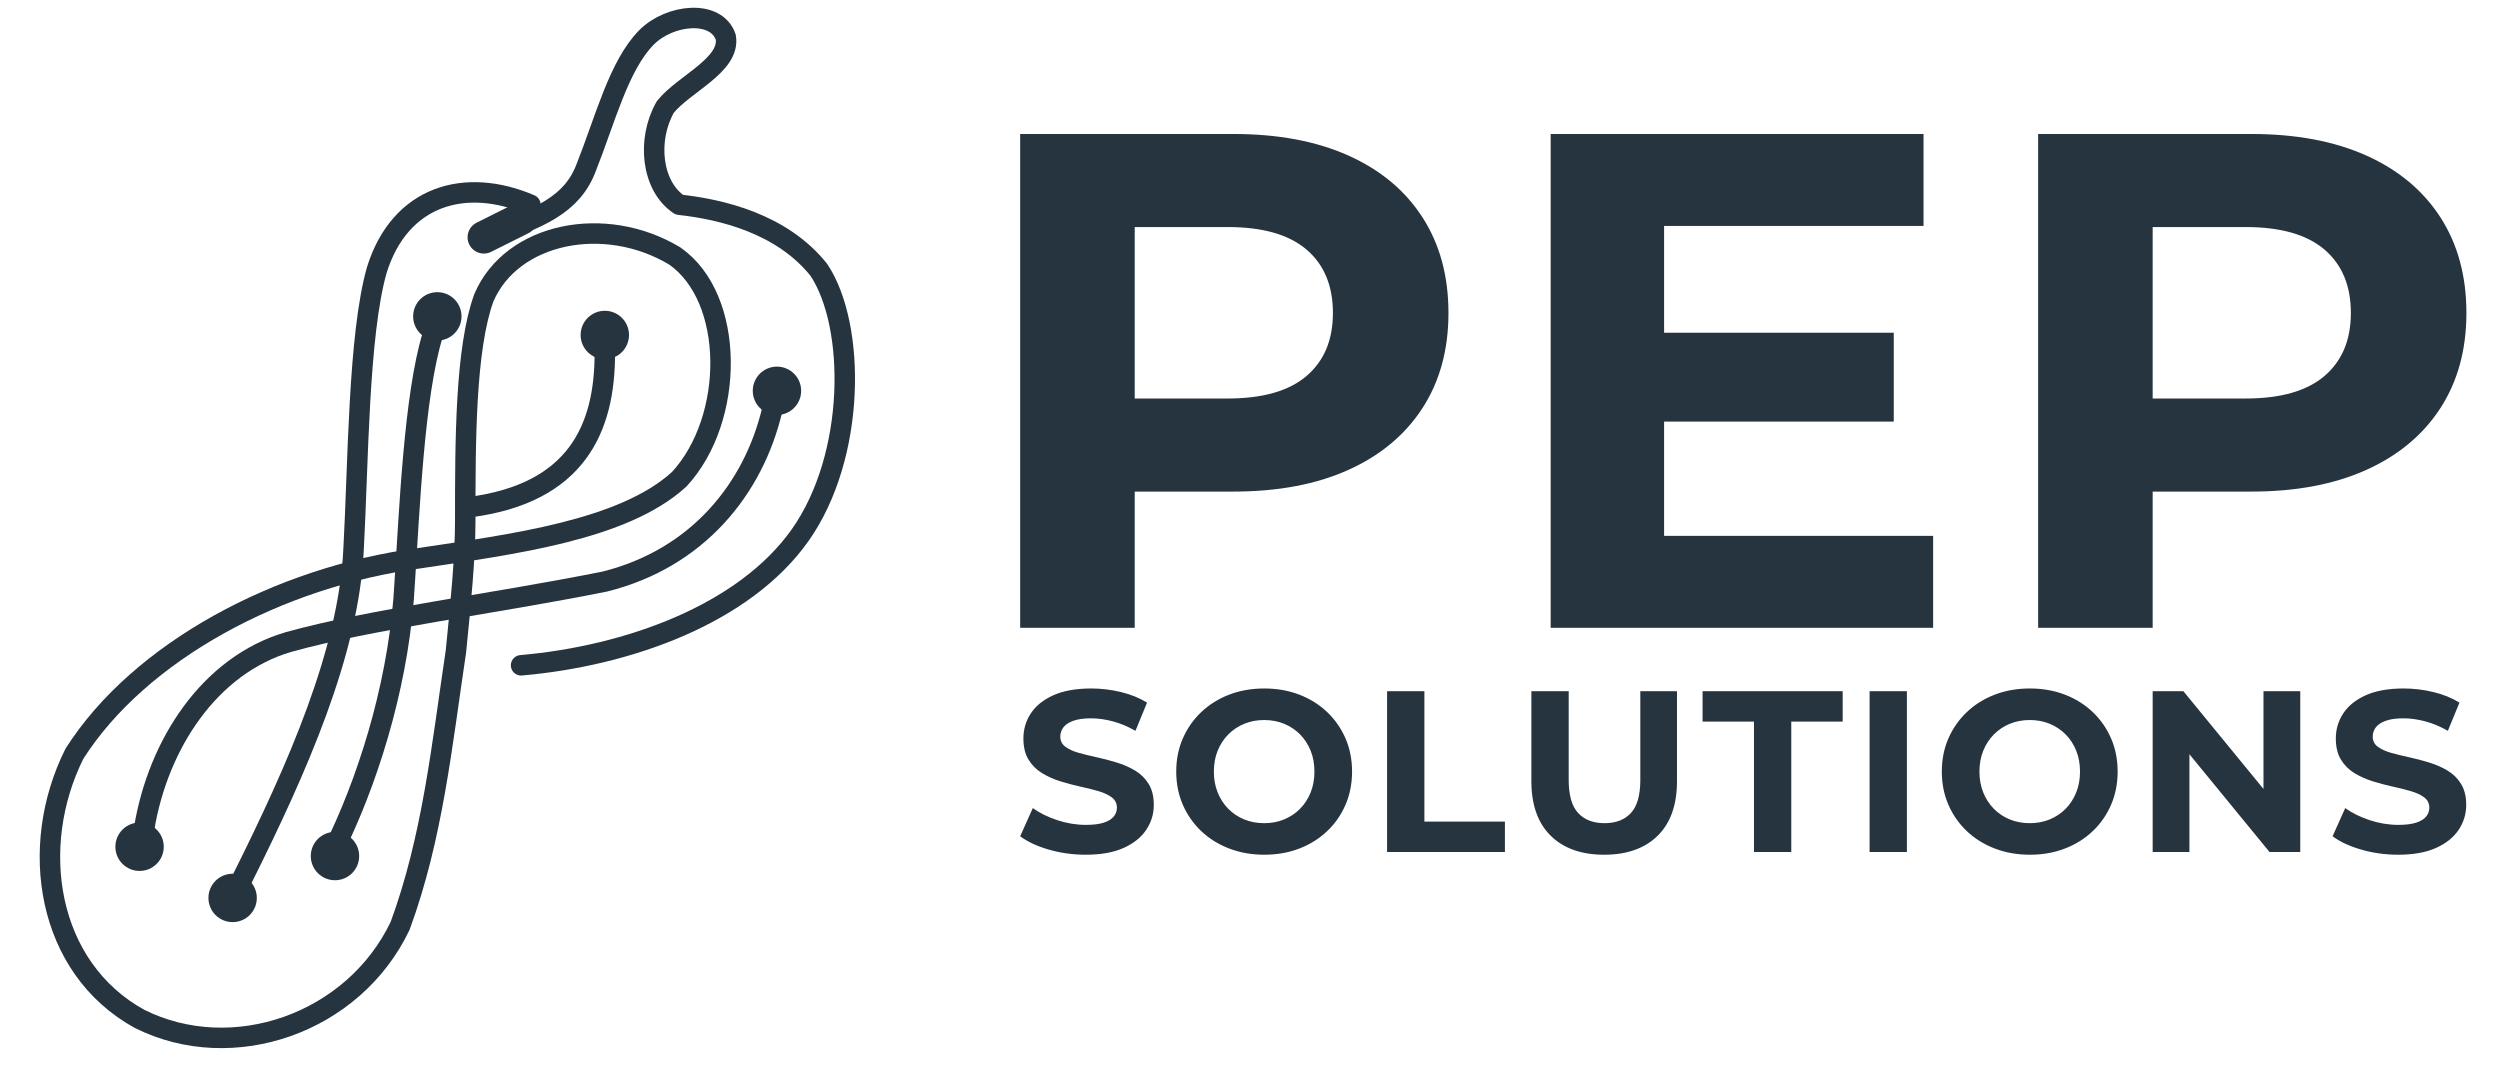
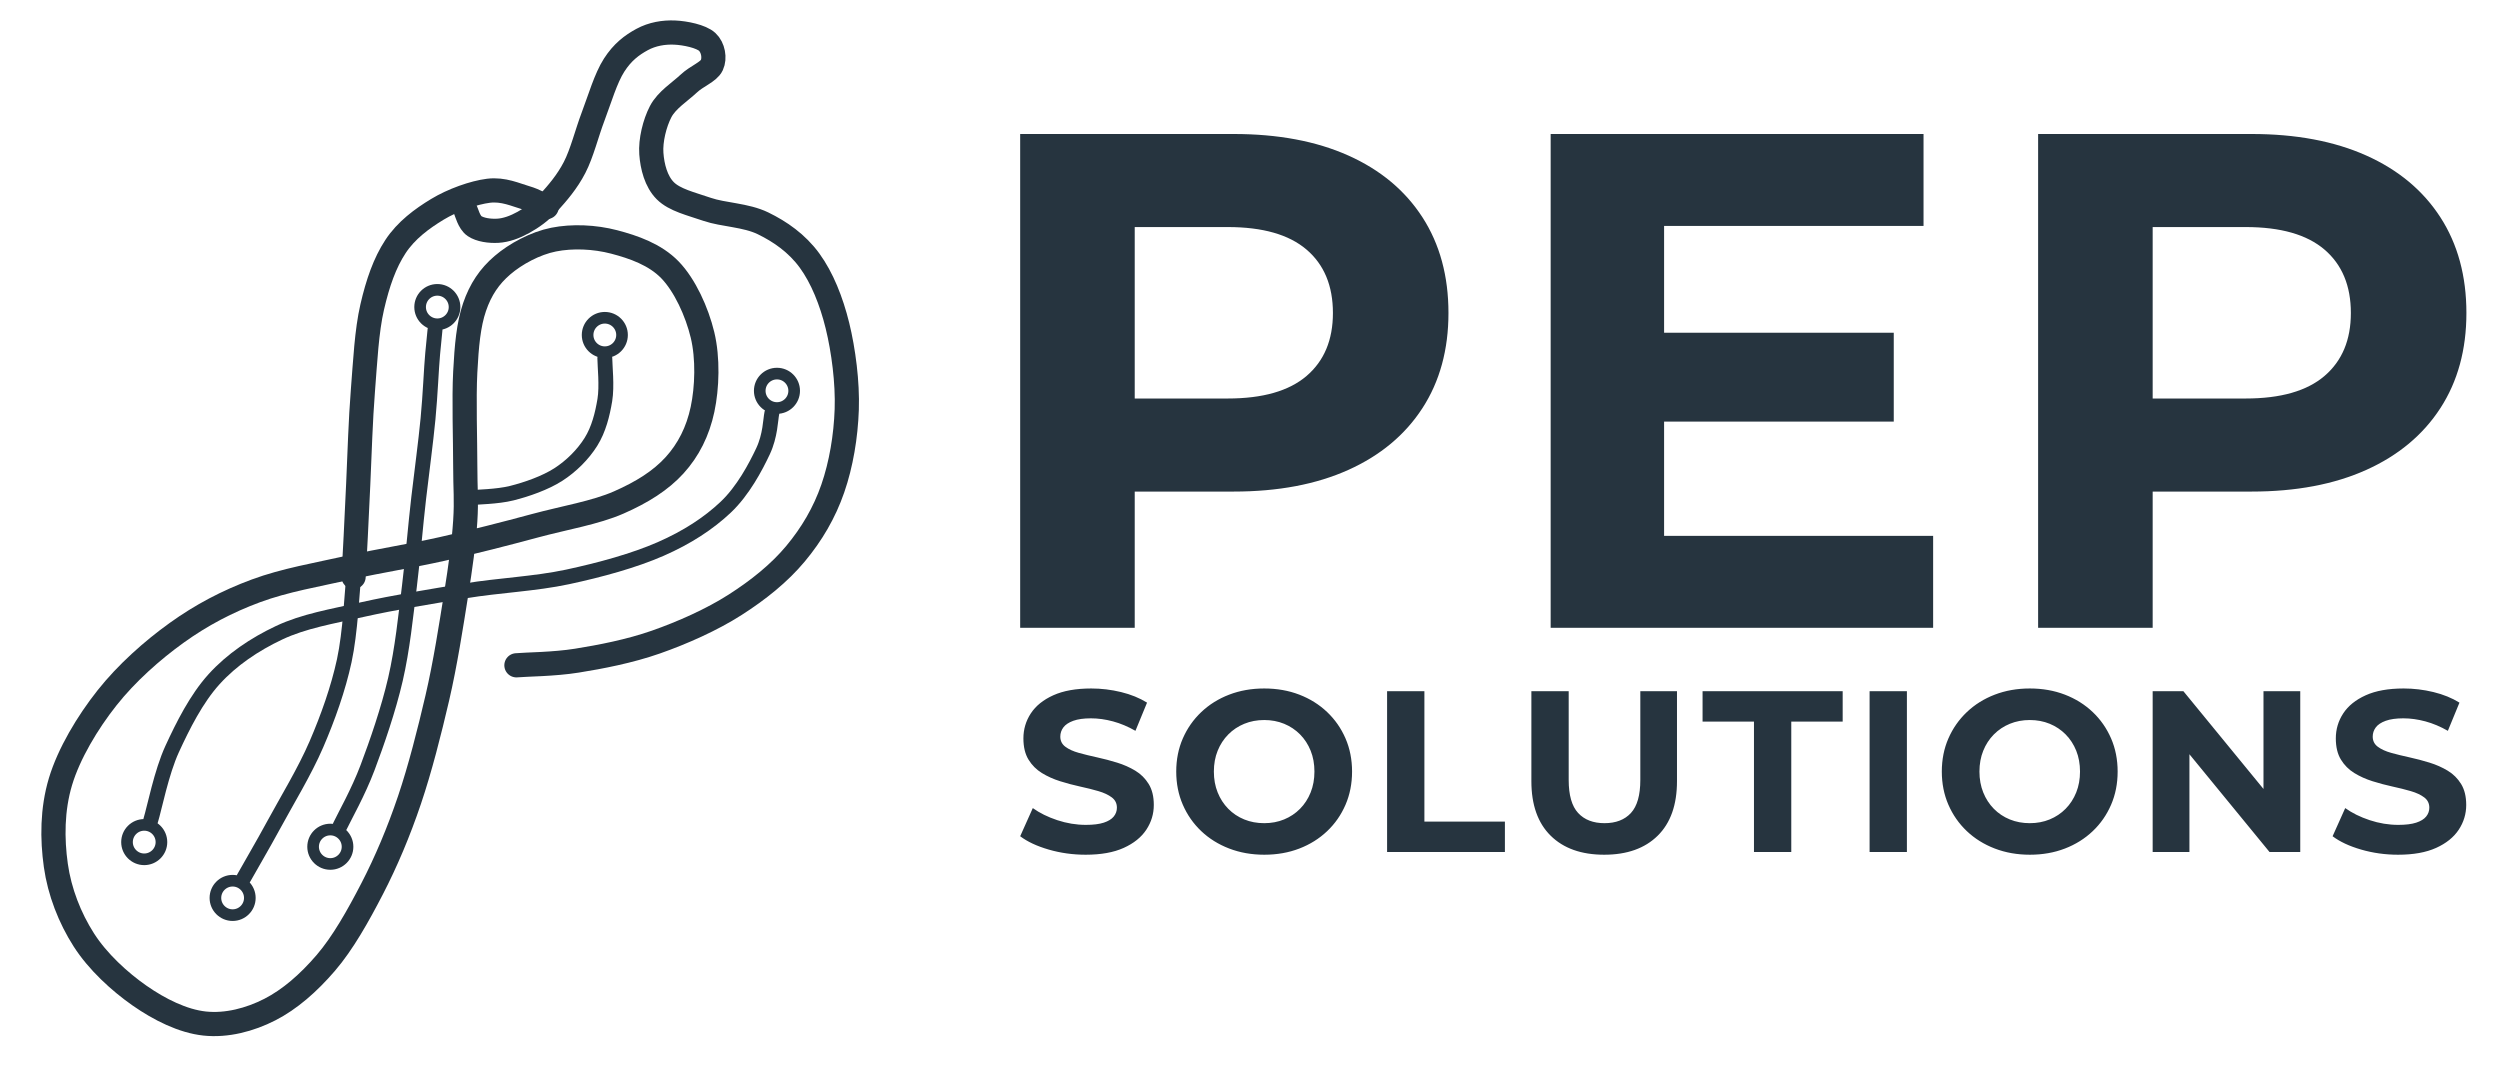
<svg xmlns="http://www.w3.org/2000/svg" viewBox="0 0 446 192" fill="none" stroke-linecap="round" stroke-linejoin="round">
  <g transform="translate(0 0) scale(0.83)">
-     <g stroke="#26343F" stroke-width="4.4">
-       <path d="M100 112 C100 95 100 75 104 64 C110 50 130 46 145 55 C158 64 158 90 146 103 C134 114 110 117 90 120 C60 124 30 140 16 162 C6 182 10 208 30 219 C50 229 76 220 86 199 C93 180 95 160 98 140 C99 130 100 120 100 112 Z" />
-       <path d="M114 44 C100 38 86 42 81 58 C77 72 77 100 76 118 C75 140 64 165 52 189" />
-       <path d="M112 143 C135 141 160 132 172 115 C184 98 184 70 176 58 C168 48 155 45 146 44 C140 40 139 30 143 23 C147 18 157 14 156 8 C154 2 144 3 139 8 C133 14 130 26 126 36 C123 44 116 47 104 51" />
-       <path stroke-width="7" d="M112 47 L104 51" />
-       <path d="M93 72 C89 85 88 110 87 125 C86 145 80 165 73 180" />
-       <path d="M166 88 C162 105 150 120 130 125 C105 130 80 133 62 138 C45 143 34 160 31 178" />
-       <path d="M130 76 C130 92 124 106 101 109" />
+     <g stroke="#26343F" stroke-width="5.2" data-spesse="1">
+       <path d="M100 100 C100 94.7 99.7 85.7 100 80 C100.3 74.3 100.7 69.8 102 66 C103.3 62.2 105.2 59.4 108 57 C110.8 54.6 115 52.3 119 51.5 C123 50.7 127.8 50.9 132 52 C136.2 53.1 140.8 54.7 144 58 C147.2 61.3 149.8 67 151 72 C152.2 77 152 83.3 151 88 C150 92.7 148 96.7 145 100 C142 103.3 138 105.8 133 108 C128 110.2 121.3 111.3 115 113 C108.7 114.7 101.7 116.5 95 118 C88.3 119.5 81.7 120.5 75 122 C68.3 123.5 61.2 124.7 55 127 C48.8 129.3 43.3 132.2 38 136 C32.7 139.8 27.2 144.7 23 150 C18.8 155.3 14.8 162 13 168 C11.2 174 11.2 180.3 12 186 C12.8 191.7 15 197.3 18 202 C21 206.7 25.7 211 30 214 C34.3 217 39.3 219.5 44 220 C48.7 220.5 53.7 219.2 58 217 C62.3 214.8 66.3 211.3 70 207 C73.7 202.7 77 196.8 80 191 C83 185.2 85.7 178.8 88 172 C90.3 165.2 92.3 157.3 94 150 C95.7 142.7 97 134.3 98 128 C99 121.7 99.7 116.7 100 112 C100.3 107.3 100 105.3 100 100 Z" />
+       <path d="M76 124 C76.2 120.7 76.7 110.7 77 104 C77.3 97.3 77.5 90.3 78 84 C78.5 77.7 78.8 71.2 80 66 C81.2 60.8 82.7 56.5 85 53 C87.3 49.5 90.7 47 94 45 C97.3 43 101.8 41.4 105 41 C108.2 40.6 110.9 41.9 113 42.5 C115.1 43.1 116.8 44.2 117.5 44.5" />
+       <path d="M100 45 C100.3 45.6 100.8 47.8 102 48.6 C103.2 49.4 105.2 49.7 107 49.6 C108.8 49.5 110.7 48.8 112.5 47.8 C114.3 46.8 116.2 45.5 118 43.5 C119.8 41.5 121.9 39.1 123.5 36 C125.1 32.9 126.1 28.7 127.5 25 C128.9 21.3 130.2 16.8 132 14 C133.8 11.2 135.8 9.7 138 8.5 C140.2 7.3 142.7 6.9 145 7 C147.3 7.1 150.7 7.8 152 9 C153.3 10.2 153.7 12.5 153 14 C152.3 15.5 149.8 16.3 148 18 C146.2 19.7 143.3 21.5 142 24 C140.7 26.5 139.8 30.2 140 33 C140.2 35.8 141 39 143 41 C145 43 148.5 43.8 152 45 C155.5 46.2 160.3 46.2 164 48 C167.7 49.8 171.3 52.3 174 56 C176.7 59.7 178.7 64.7 180 70 C181.3 75.3 182.2 82.2 182 88 C181.8 93.8 180.8 99.8 179 105 C177.2 110.2 174.5 114.8 171 119 C167.5 123.2 163 126.8 158 130 C153 133.2 146.7 136 141 138 C135.3 140 129 141.2 124 142 C119 142.8 113.2 142.8 111 143" />
    </g>
-     <g fill="#26343F" stroke="none" data-nodi="1">
-       <circle cx="94" cy="68" r="5.2" />
-       <circle cx="130" cy="72" r="5.2" />
-       <circle cx="167" cy="84" r="5.2" />
-       <circle cx="30" cy="182" r="5.2" />
-       <circle cx="50" cy="193" r="5.2" />
-       <circle cx="72" cy="184" r="5.2" />
+     <g stroke="#26343F" stroke-width="3.2" data-piste="1">
+       <path d="M93.5 70.9 C93.4 71.8 93.3 72.8 93 76 C92.7 79.2 92.5 84.8 92 90 C91.5 95.2 90.7 101 90 107 C89.3 113 88.8 119.5 88 126 C87.2 132.5 86.5 139.5 85 146 C83.5 152.5 81 159.7 79 165 C77 170.3 74.1 175.4 73.1 177.5" />
+       <path d="M165.9 88.8 C165.6 90.2 165.6 93.6 164 97 C162.4 100.4 159.7 105.5 156 109 C152.3 112.5 147.7 115.5 142 118 C136.3 120.5 129 122.5 122 124 C115 125.5 107.3 125.8 100 127 C92.7 128.2 84.7 129.5 78 131 C71.3 132.5 65.3 133.5 60 136 C54.7 138.5 49.8 141.8 46 146 C42.2 150.2 39.3 156 37 161 C34.7 166 33.2 173.7 32.4 176.3" />
+       <path d="M130 77 C130 78.5 130.5 83 130 86 C129.5 89 128.7 92.3 127 95 C125.3 97.7 122.8 100.2 120 102 C117.2 103.8 113.2 105.2 110 106 C106.8 106.8 102.5 106.8 101 107" />
+       <path d="M76 124 C75.7 127 75.3 136 74 142 C72.7 148 70.5 154.2 68 160 C65.5 165.8 61.6 172.2 59 177 C56.4 181.8 53.5 186.7 52.4 188.7" />
+     </g>
+     <g stroke="#26343F" stroke-width="2.5" data-nodi="1">
+       <circle cx="94" cy="66" r="3.7" />
+       <circle cx="167" cy="84" r="3.7" />
+       <circle cx="130" cy="72" r="3.7" />
+       <circle cx="31" cy="181" r="3.7" />
+       <circle cx="50" cy="193" r="3.7" />
+       <circle cx="71" cy="182" r="3.7" />
    </g>
  </g>
  <g fill="#26343F">
    <path transform="translate(171.56 112.00) scale(0.12585)" d="M82.946 0.0V-700.0H385.552Q479.932 -700.0 548.113 -669.509Q616.294 -639.017 653.183 -581.931Q690.071 -524.844 690.071 -446.258Q690.071 -368.275 653.183 -311.387Q616.294 -254.499 548.113 -223.809Q479.932 -193.119 385.552 -193.119H172.915L245.331 -265.759V0.0ZM245.331 -248.207 172.915 -325.037H377.19Q451.533 -325.037 488.911 -356.993Q526.289 -388.949 526.289 -446.258Q526.289 -504.17 488.911 -536.126Q451.533 -568.082 377.19 -568.082H172.915L245.331 -644.912ZM834.946 0.0V-700.0H1363.518V-569.669H995.745V-130.331H1377.122V0.0ZM983.969 -292.326V-418.277H1321.312V-292.326ZM1525.946 0.0V-700.0H1828.552Q1922.932 -700.0 1991.113 -669.509Q2059.294 -639.017 2096.183 -581.931Q2133.071 -524.844 2133.071 -446.258Q2133.071 -368.275 2096.183 -311.387Q2059.294 -254.499 1991.113 -223.809Q1922.932 -193.119 1828.552 -193.119H1615.915L1688.331 -265.759V0.0ZM1688.331 -248.207 1615.915 -325.037H1820.19Q1894.533 -325.037 1931.911 -356.993Q1969.289 -388.949 1969.289 -446.258Q1969.289 -504.17 1931.911 -536.126Q1894.533 -568.082 1820.19 -568.082H1615.915L1688.331 -644.912Z" />
    <path transform="translate(180.85 152.00) scale(0.04099)" d="M313.173 11.776Q229.397 11.776 152.224 -10.637Q75.051 -33.051 28.085 -68.671L82.966 -191.192Q127.535 -159.175 189.337 -138.658Q251.139 -118.141 313.966 -118.141Q362.448 -118.141 391.904 -127.77Q421.36 -137.399 435.187 -154.347Q449.014 -171.294 449.014 -192.949Q449.014 -221.0 426.808 -237.732Q404.601 -254.465 368.592 -264.982Q332.584 -275.499 289.17 -284.904Q245.757 -294.309 202.145 -308.007Q158.533 -321.706 122.524 -343.8Q86.516 -365.895 64.309 -402.188Q42.102 -438.482 42.102 -494.482Q42.102 -554.051 74.378 -603.327Q106.654 -652.603 172.215 -682.19Q237.776 -711.776 337.329 -711.776Q402.898 -711.776 467.071 -696.173Q531.243 -680.569 580.209 -650.173L529.725 -527.445Q481.346 -555.255 431.94 -568.557Q382.535 -581.859 335.932 -581.859Q288.657 -581.859 259.003 -571.031Q229.348 -560.204 216.021 -542.36Q202.694 -524.516 202.694 -502.258Q202.694 -474.603 224.9 -458.069Q247.107 -441.535 283.116 -431.518Q319.124 -421.501 362.736 -411.993Q406.348 -402.484 449.762 -389.088Q493.175 -375.691 529.184 -353.898Q565.192 -332.105 587.399 -296.01Q609.606 -259.915 609.606 -204.915Q609.606 -146.346 577.028 -97.069Q544.45 -47.793 478.786 -18.009Q413.122 11.776 313.173 11.776ZM1090.519 11.776Q1007.866 11.776 937.648 -15.224Q867.431 -42.224 815.939 -91.12Q764.448 -140.017 735.853 -205.953Q707.258 -271.888 707.258 -350.187Q707.258 -428.486 735.854 -494.149Q764.45 -559.813 816.017 -608.882Q867.584 -657.95 937.565 -684.863Q1007.546 -711.776 1090.19 -711.776Q1173.173 -711.776 1242.811 -684.971Q1312.449 -658.165 1363.887 -609.291Q1415.326 -560.416 1443.922 -494.544Q1472.518 -428.673 1472.518 -350.127Q1472.518 -271.581 1443.923 -205.497Q1415.329 -139.414 1363.889 -90.624Q1312.449 -41.835 1242.811 -15.029Q1173.173 11.776 1090.519 11.776ZM1090.172 -125.521Q1137.068 -125.521 1176.776 -141.835Q1216.483 -158.148 1246.085 -188.101Q1275.686 -218.054 1292.211 -259.183Q1308.737 -300.313 1308.737 -350.182Q1308.737 -400.051 1292.279 -440.947Q1275.821 -481.843 1246.191 -511.829Q1216.561 -541.815 1176.832 -558.147Q1137.104 -574.479 1090.208 -574.479Q1043.312 -574.479 1003.425 -558.127Q963.538 -541.776 933.804 -511.754Q904.07 -481.732 887.555 -440.789Q871.039 -399.846 871.039 -350.199Q871.039 -300.552 887.527 -259.423Q904.014 -218.293 933.698 -188.131Q963.382 -157.969 1003.329 -141.745Q1043.276 -125.521 1090.172 -125.521ZM1624.946 0.0V-700.0H1787.331V-132.314H2137.725V0.0ZM2569.81 11.776Q2420.878 11.776 2336.912 -71.0Q2252.946 -153.776 2252.946 -308.363V-700.0H2415.331V-313.552Q2415.331 -214.243 2456.399 -169.882Q2497.467 -125.521 2571.207 -125.521Q2645.343 -125.521 2686.213 -169.882Q2727.082 -214.243 2727.082 -313.552V-700.0H2886.674V-308.363Q2886.674 -153.776 2802.708 -71.0Q2718.742 11.776 2569.81 11.776ZM3221.706 0.0V-567.686H2998.0V-700H3607.796V-567.686H3384.09V0.0ZM3724.946 0.0V-700.0H3887.331V0.0ZM4422.519 11.776Q4339.866 11.776 4269.648 -15.224Q4199.431 -42.224 4147.939 -91.12Q4096.448 -140.017 4067.853 -205.953Q4039.258 -271.888 4039.258 -350.187Q4039.258 -428.486 4067.854 -494.149Q4096.45 -559.813 4148.017 -608.882Q4199.584 -657.95 4269.565 -684.863Q4339.546 -711.776 4422.19 -711.776Q4505.173 -711.776 4574.811 -684.971Q4644.449 -658.165 4695.887 -609.291Q4747.326 -560.416 4775.922 -494.544Q4804.518 -428.673 4804.518 -350.127Q4804.518 -271.581 4775.923 -205.497Q4747.329 -139.414 4695.889 -90.624Q4644.449 -41.835 4574.811 -15.029Q4505.173 11.776 4422.519 11.776ZM4422.172 -125.521Q4469.068 -125.521 4508.776 -141.835Q4548.483 -158.148 4578.085 -188.101Q4607.686 -218.054 4624.211 -259.183Q4640.737 -300.313 4640.737 -350.182Q4640.737 -400.051 4624.279 -440.947Q4607.821 -481.843 4578.191 -511.829Q4548.561 -541.815 4508.832 -558.147Q4469.104 -574.479 4422.208 -574.479Q4375.312 -574.479 4335.425 -558.127Q4295.538 -541.776 4265.804 -511.754Q4236.07 -481.732 4219.555 -440.789Q4203.039 -399.846 4203.039 -350.199Q4203.039 -300.552 4219.527 -259.423Q4236.014 -218.293 4265.698 -188.131Q4295.382 -157.969 4335.329 -141.745Q4375.276 -125.521 4422.172 -125.521ZM4956.946 0.0V-700.0H5090.606L5503.929 -195.558H5439.272V-700.0H5599.277V0.0H5465.618L5052.294 -504.442H5116.952V0.0ZM6025.173 11.776Q5941.397 11.776 5864.224 -10.637Q5787.051 -33.051 5740.085 -68.671L5794.966 -191.192Q5839.535 -159.175 5901.337 -138.658Q5963.139 -118.141 6025.966 -118.141Q6074.448 -118.141 6103.904 -127.77Q6133.36 -137.399 6147.187 -154.347Q6161.014 -171.294 6161.014 -192.949Q6161.014 -221.0 6138.808 -237.732Q6116.601 -254.465 6080.592 -264.982Q6044.584 -275.499 6001.17 -284.904Q5957.757 -294.309 5914.145 -308.007Q5870.533 -321.706 5834.524 -343.8Q5798.516 -365.895 5776.309 -402.188Q5754.102 -438.482 5754.102 -494.482Q5754.102 -554.051 5786.378 -603.327Q5818.654 -652.603 5884.215 -682.19Q5949.776 -711.776 6049.329 -711.776Q6114.898 -711.776 6179.071 -696.173Q6243.243 -680.569 6292.209 -650.173L6241.725 -527.445Q6193.346 -555.255 6143.94 -568.557Q6094.535 -581.859 6047.932 -581.859Q6000.657 -581.859 5971.003 -571.031Q5941.348 -560.204 5928.021 -542.36Q5914.694 -524.516 5914.694 -502.258Q5914.694 -474.603 5936.9 -458.069Q5959.107 -441.535 5995.116 -431.518Q6031.124 -421.501 6074.736 -411.993Q6118.348 -402.484 6161.762 -389.088Q6205.175 -375.691 6241.184 -353.898Q6277.192 -332.105 6299.399 -296.01Q6321.606 -259.915 6321.606 -204.915Q6321.606 -146.346 6289.028 -97.069Q6256.45 -47.793 6190.786 -18.009Q6125.122 11.776 6025.173 11.776Z" />
  </g>
</svg>
